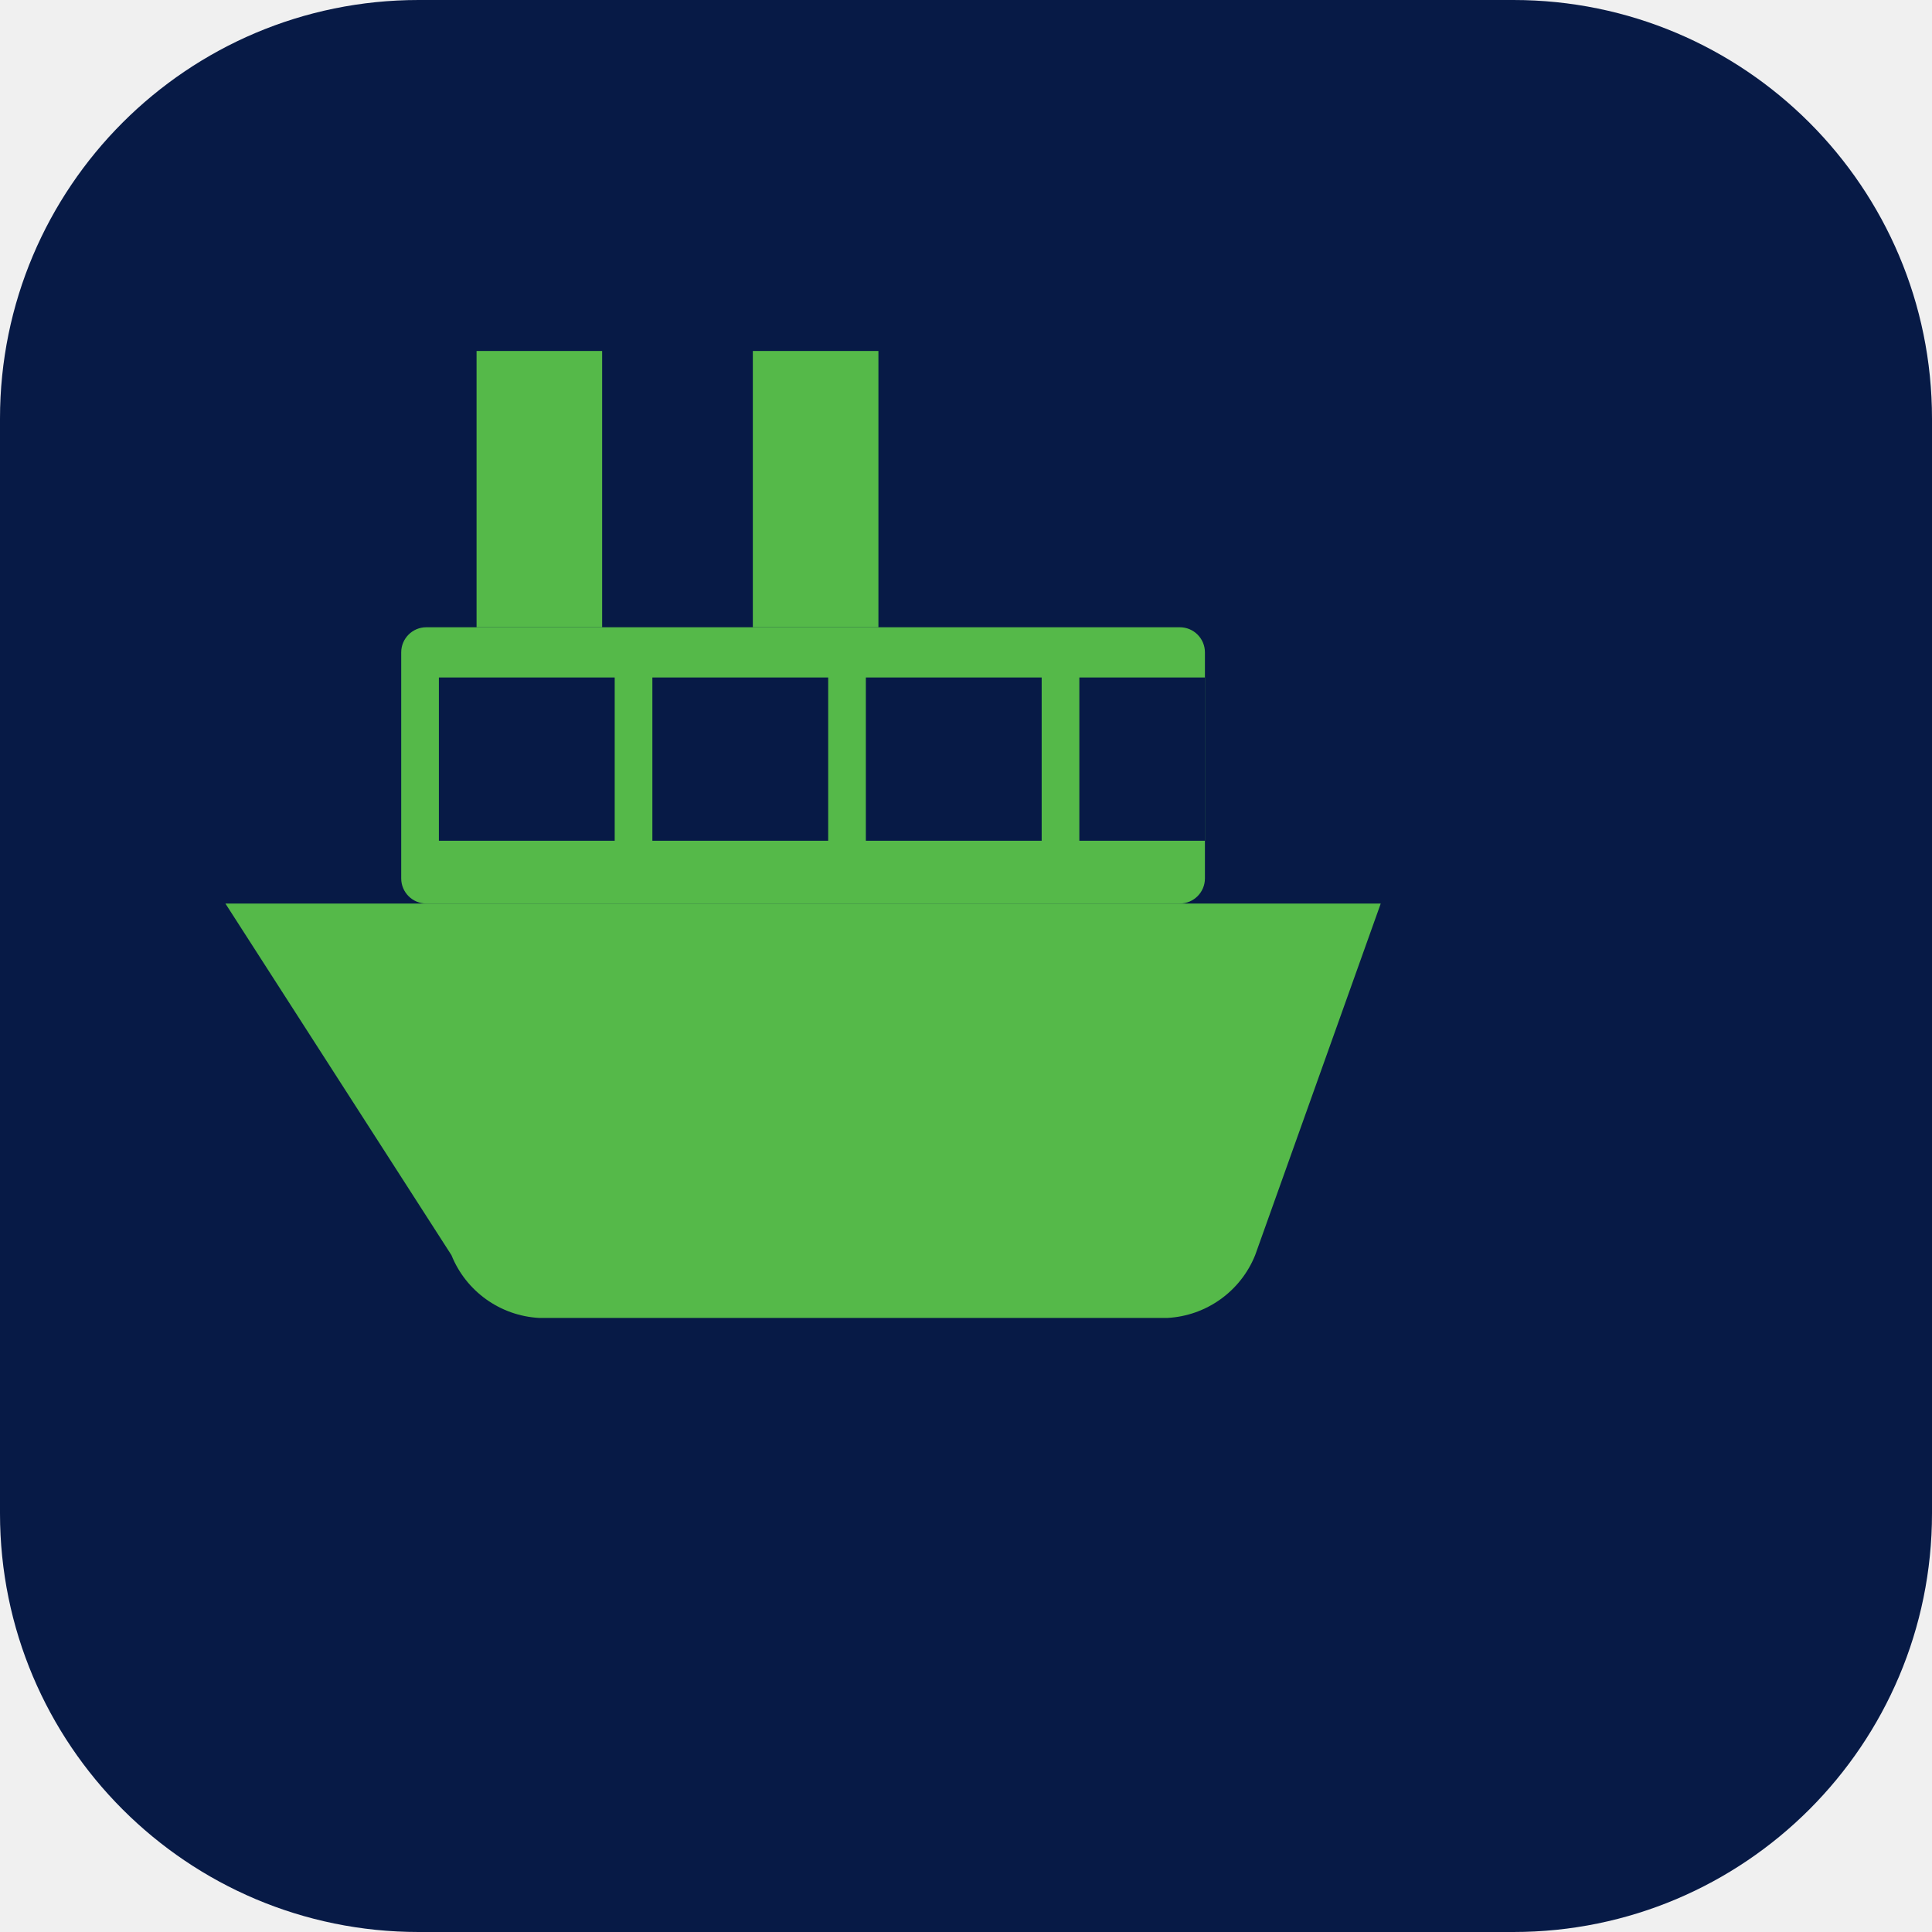
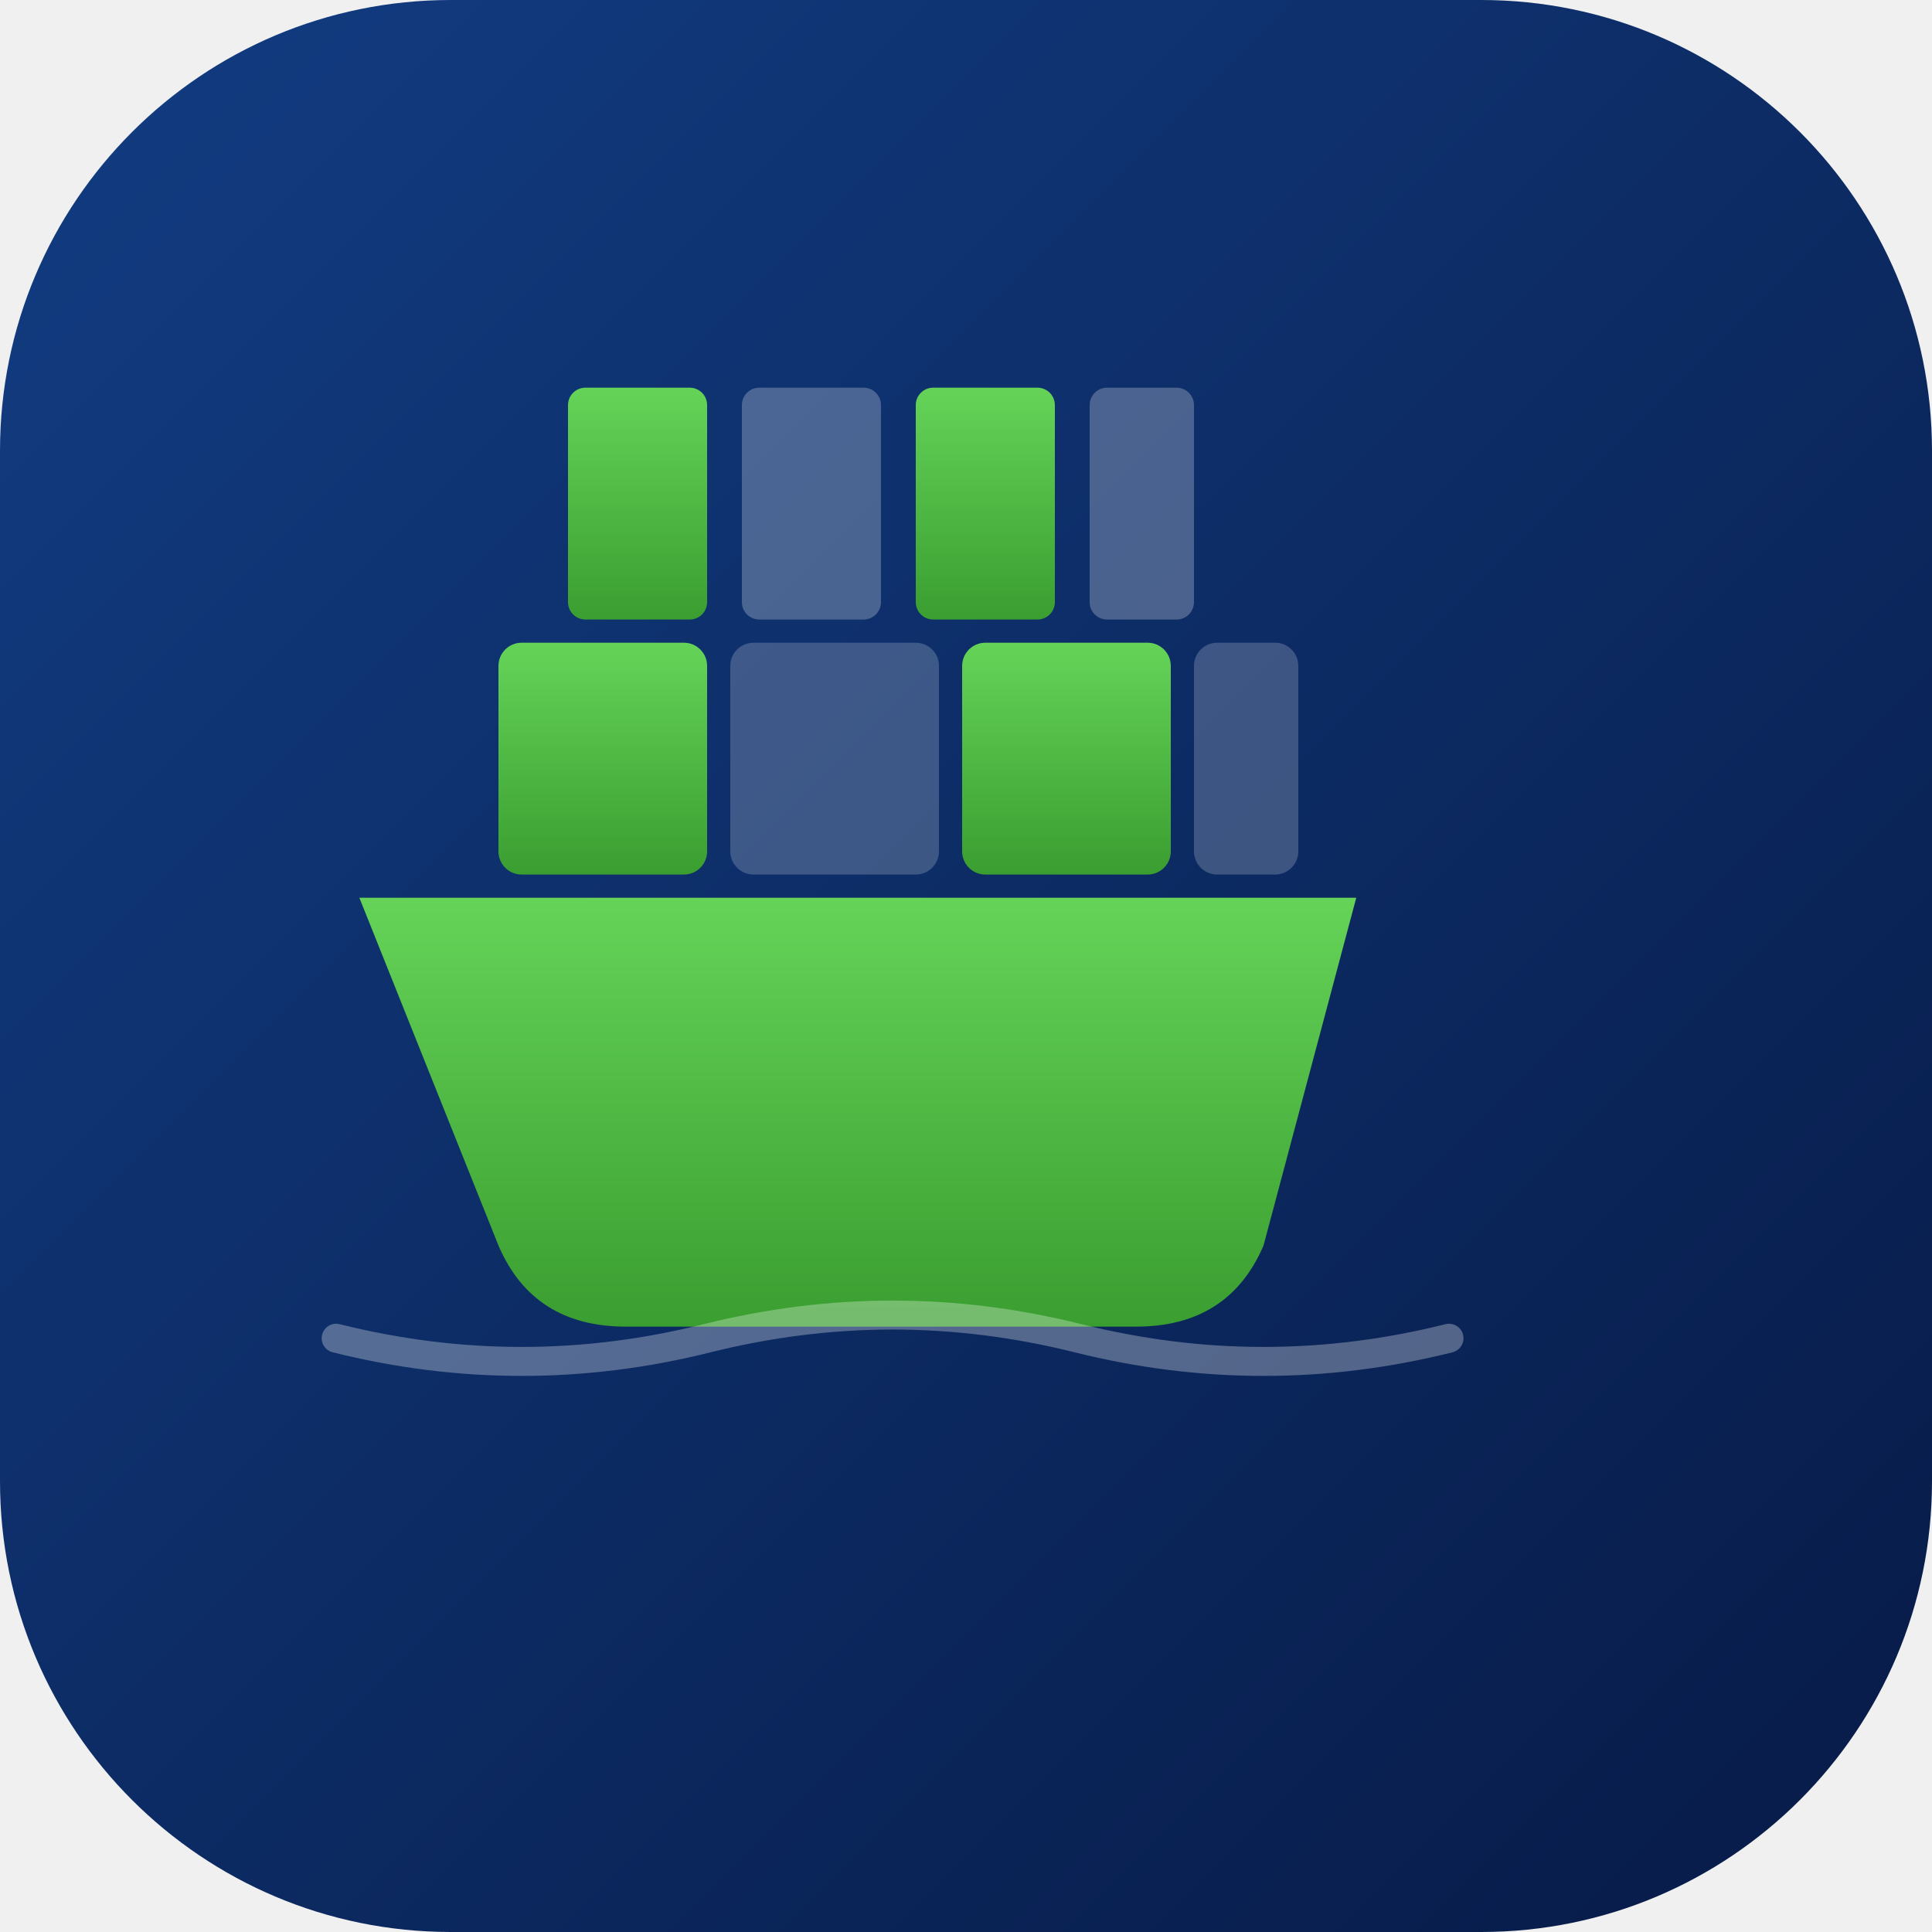
<svg xmlns="http://www.w3.org/2000/svg" viewBox="0 0 120 120" width="120" height="120">
-   <rect width="120" height="120" rx="26" fill="#071a46" />
-   <g transform="translate(14,14) scale(0.78)">
-     <rect x="20" y="10" width="10" height="22" fill="#55b949" />
-     <rect x="42" y="10" width="10" height="22" fill="#55b949" />
-     <rect x="14" y="32" width="64" height="22" rx="2" fill="#55b949" />
-     <rect x="17" y="36" width="14" height="13" fill="#071a46" />
-     <rect x="34" y="36" width="14" height="13" fill="#071a46" />
-     <rect x="51" y="36" width="14" height="13" fill="#071a46" />
-     <rect x="68" y="36" width="10" height="13" fill="#071a46" />
-     <path d="M0 54 H92 L82 82 a8 8 0 0 1 -7 5 H25 a8 8 0 0 1 -7 -5 Z" fill="#55b949" />
+   <defs>
+     <linearGradient id="bg" x1="0%" y1="0%" x2="100%" y2="100%">
+       <stop offset="0%" style="stop-color:#123d83" />
+       <stop offset="100%" style="stop-color:#071a46" />
+     </linearGradient>
+     <linearGradient id="cont3" x1="0%" y1="0%" x2="0%" y2="100%">
+       <stop offset="0%" style="stop-color:#65d358" />
+       <stop offset="100%" style="stop-color:#3a9e30" />
+     </linearGradient>
+   </defs>
+   <rect width="120" height="120" rx="28" fill="url(#bg)" />
+   <g transform="translate(18,14) scale(0.72)">
+     <rect x="24" y="14" width="12" height="20" rx="1.5" fill="url(#cont3)" />
+     <rect x="39" y="14" width="12" height="20" rx="1.5" fill="#ffffff" opacity="0.25" />
+     <rect x="54" y="14" width="12" height="20" rx="1.5" fill="url(#cont3)" />
+     <rect x="69" y="14" width="9" height="20" rx="1.5" fill="#ffffff" opacity="0.25" />
+     <rect x="18" y="36" width="18" height="20" rx="2" fill="url(#cont3)" />
+     <rect x="38" y="36" width="18" height="20" rx="2" fill="#ffffff" opacity="0.2" />
+     <rect x="58" y="36" width="18" height="20" rx="2" fill="url(#cont3)" />
+     <rect x="78" y="36" width="9" height="20" rx="2" fill="#ffffff" opacity="0.2" />
+     <path d="M6 58 H92 L84 88 Q81 95 73 95 H29 Q21 95 18 88 Z" fill="url(#cont3)" />
+     <path d="M4 96 Q20 100 36 96 Q52 92 68 96 Q84 100 100 96" fill="none" stroke="#ffffff" stroke-width="2.5" stroke-linecap="round" opacity="0.3" />
  </g>
</svg>
